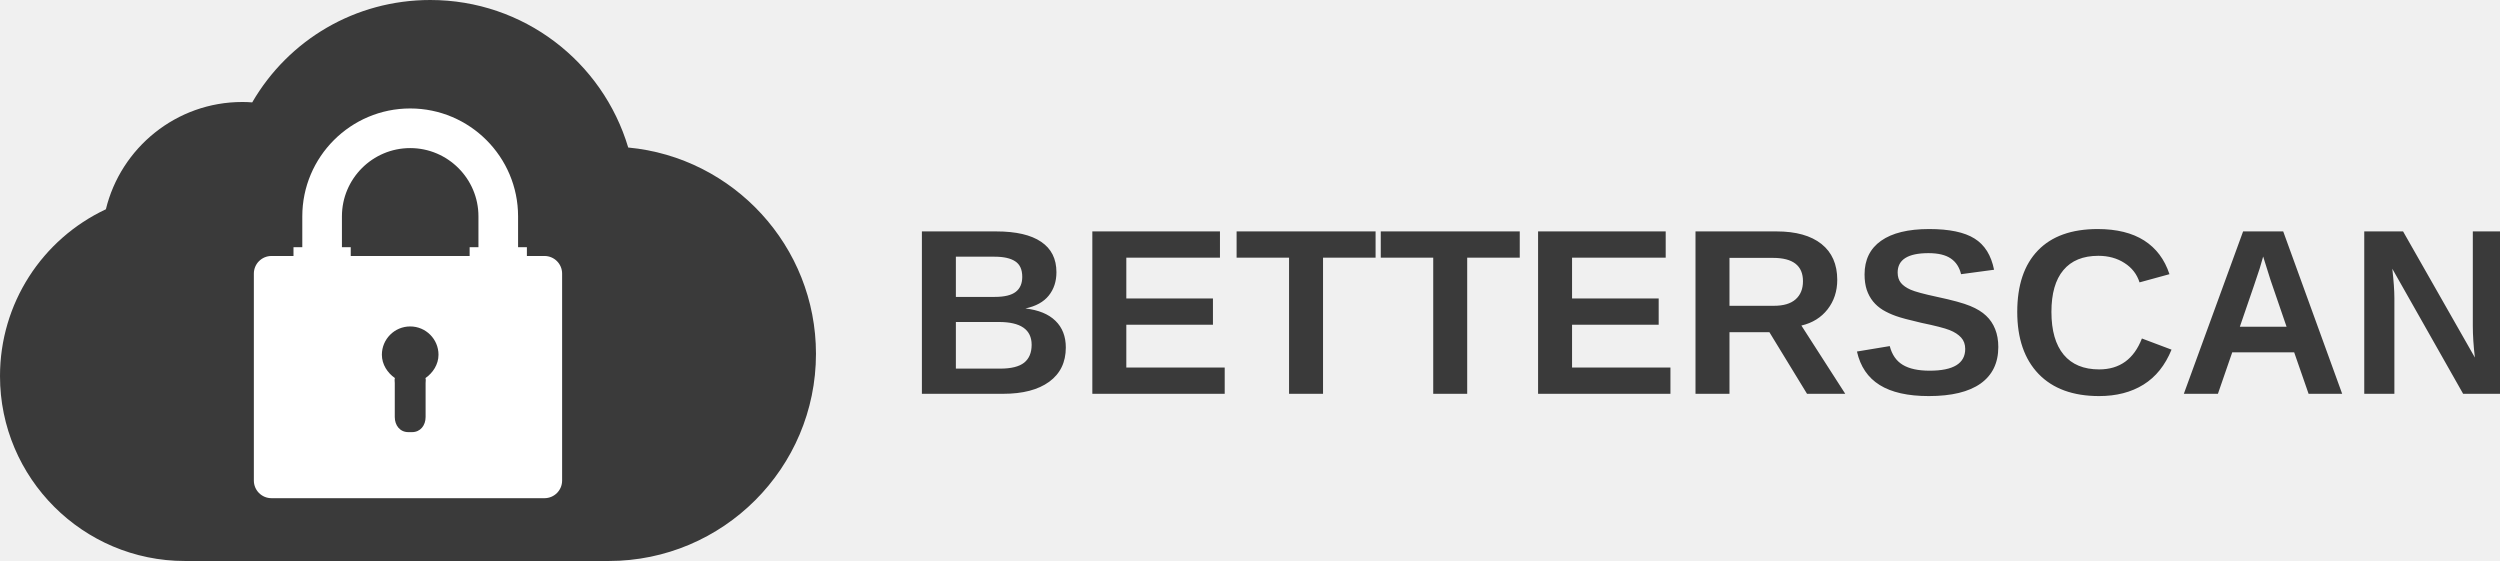
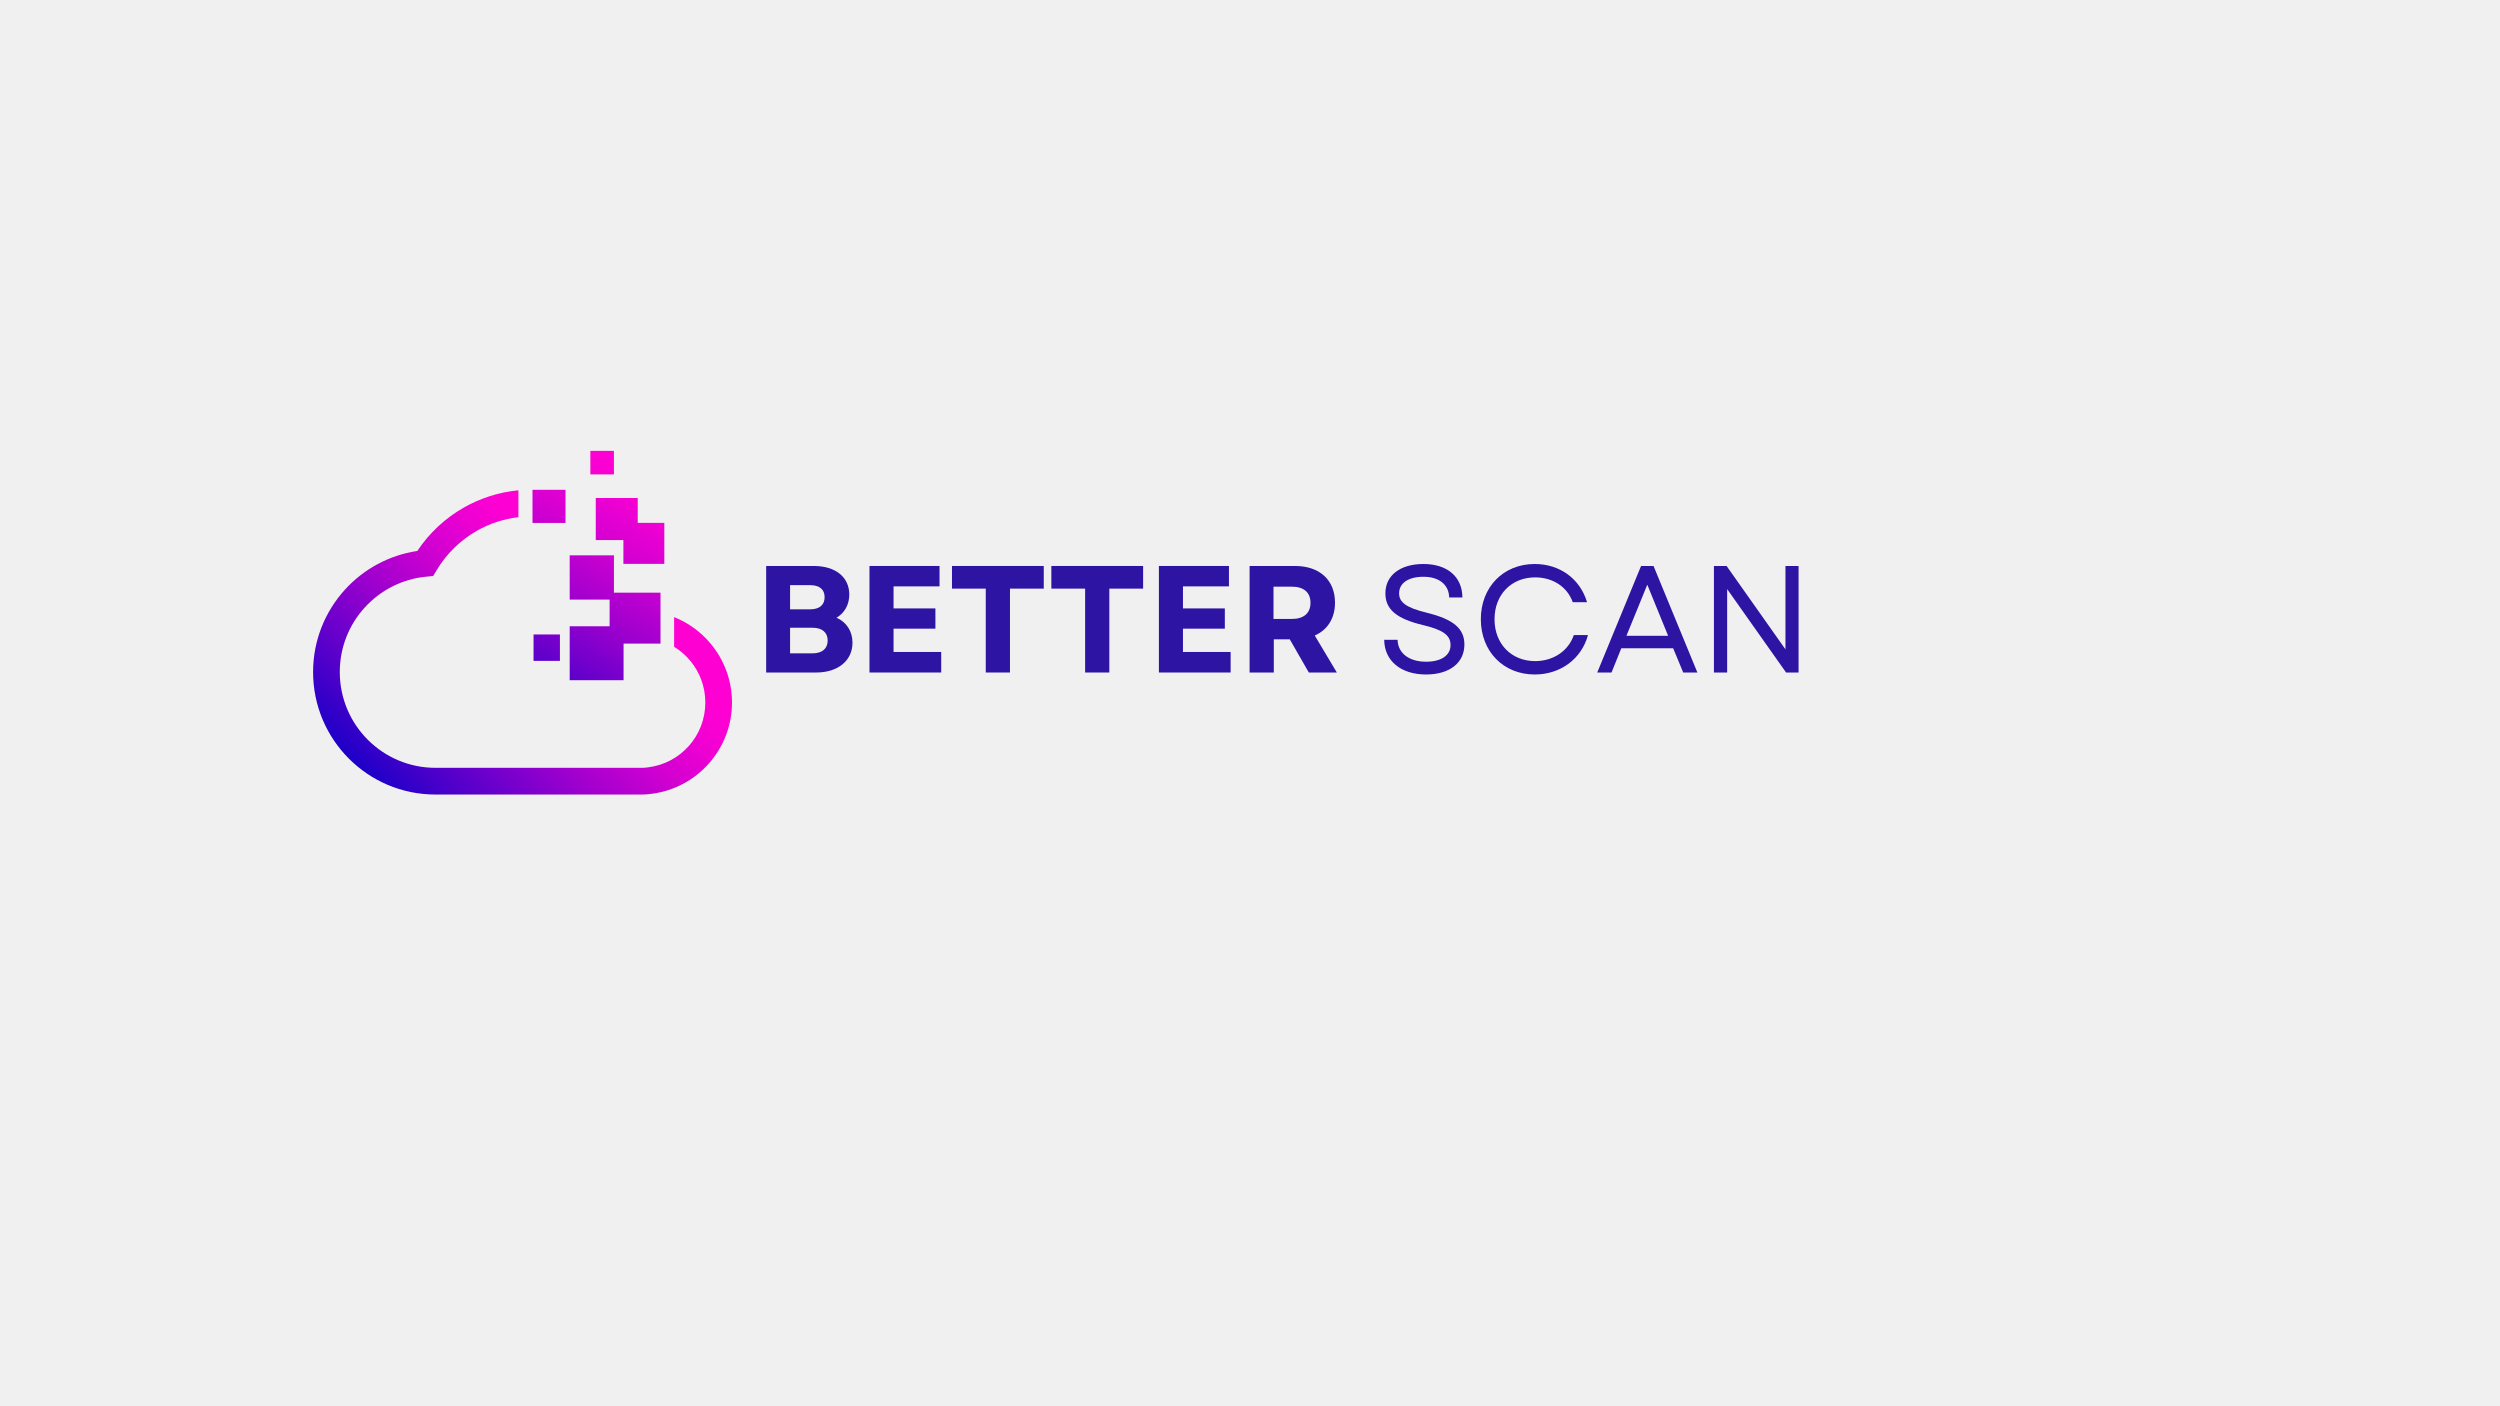
- <svg xmlns="http://www.w3.org/2000/svg" width="395.457" height="88.737" viewBox="0 0 395.457 88.737" version="1.1" id="svg12">
-   <defs id="defs16" />
-   <g transform="matrix(0.9679431,0,0,0.9679431,-43.99465,-180.3053)" fill="rgba(0,0,0,0.56)" id="g4">
-     <path d="M 270,80 C 223,80 181.125,104.875 158.25,144.25 156.187,144.062 154.094,144 152,144 110.625,144 75.812,172.75 66.437,211.313 26.406,230.125 0,270.406 0,316 0,379.969 52.031,432 116,432 H 382 C 453.688,432 512,373.687 512,302 512,234.437 460.187,178.75 394.187,172.562 378.156,118.75 328.531,80 270,80 Z" transform="matrix(0.2604439,0,0,0.2604439,45.45169,165.4412)" fill="rgba(0,0,0,0.56)" id="path2" style="fill:#3a3a3a;fill-opacity:1" />
-   </g>
-   <g transform="matrix(0.6965879,0,0,0.6965879,30.40349,14.02147)" fill="#ffffff" id="g10">
-     <path d="M 80,38 H 76 V 36 H 74 V 29 C 74,15.491 63.01,4.5 49.5,4.5 35.991,4.5 25,15.491 25,29 v 7 h -2 v 2 h -5 c -2.209,0 -4,1.791 -4,4 v 47 c 0,2.209 1.791,4 4,4 h 62 c 2.209,0 4,-1.791 4,-4 V 42 c 0,-2.209 -1.791,-4 -4,-4 z M 52.97,65.719 c 0.127,0.358 0.03,0.737 0.03,1.138 v 7.714 C 53,76.465 51.822,78 49.929,78 H 49.072 C 47.178,78 46,76.465 46,74.571 v -7.714 c 0,-0.401 -0.097,-0.781 0.03,-1.138 -1.678,-1.16 -2.959,-3.095 -2.959,-5.29 0,-3.55 2.878,-6.429 6.429,-6.429 3.551,0 6.429,2.878 6.429,6.429 0,2.194 -1.281,4.13 -2.959,5.29 z M 65,36 h -2 v 2 H 36 V 36 H 34 V 29 C 34,20.453 40.953,13.5 49.5,13.5 58.047,13.5 65,20.453 65,29 Z" fill="#ffffff" id="path8" />
-   </g>
-   <text xml:space="preserve" style="font-style:normal;font-variant:normal;font-weight:bold;font-stretch:normal;font-size:37.333px;font-family:Arial;-inkscape-font-specification:'Arial Bold';fill:#3a3a3a;fill-opacity:1" x="143.329" y="62.293" id="text1109">
-     <tspan id="tspan1107" x="143.329" y="62.293">BETTERSCAN</tspan>
-   </text>
+ <svg xmlns="http://www.w3.org/2000/svg" width="1366" zoomAndPan="magnify" viewBox="0 0 1024.5 576" height="768" preserveAspectRatio="xMidYMid meet" version="1.0">
+   <defs>
+     <g />
+     <clipPath id="926fd861d7">
+       <path d="M 128.305 200 L 299.973 200 L 299.973 325.629 L 128.305 325.629 Z M 128.305 200 " clip-rule="nonzero" />
+     </clipPath>
+     <clipPath id="560338a58e">
+       <path d="M 265.641 314.445 C 272.285 313.629 278.172 310.371 282.371 305.602 C 286.516 300.902 289.035 294.703 289.035 287.902 C 289.035 281.418 286.75 275.492 282.953 270.879 C 281.066 268.59 278.805 266.621 276.258 265.059 L 276.258 252.887 C 282.184 255.258 287.371 259.094 291.371 263.949 C 296.746 270.473 299.973 278.82 299.973 287.902 C 299.973 297.441 296.406 306.172 290.535 312.828 C 284.602 319.559 276.312 324.156 266.969 325.312 L 266.582 325.359 C 265.254 325.523 264.633 325.602 262.922 325.602 L 178.441 325.602 C 164.598 325.602 152.062 319.984 142.988 310.898 C 133.914 301.812 128.305 289.266 128.305 275.406 C 128.305 262.41 133.25 250.555 141.359 241.637 C 148.945 233.289 159.32 227.52 171.023 225.777 C 175.895 218.449 182.438 212.336 190.105 207.98 C 196.824 204.16 204.391 201.688 212.441 200.922 L 212.441 211.934 C 206.324 212.648 200.586 214.578 195.488 217.477 C 188.668 221.352 182.949 226.953 178.93 233.68 L 177.512 236.051 L 174.742 236.312 C 164.75 237.242 155.84 241.949 149.434 248.992 C 143.102 255.957 139.242 265.223 139.242 275.402 C 139.242 286.242 143.629 296.055 150.723 303.156 C 157.816 310.254 167.613 314.652 178.441 314.652 L 262.918 314.652 C 263.992 314.652 264.391 314.602 265.254 314.492 Z M 265.641 314.445 " clip-rule="nonzero" />
+     </clipPath>
+     <linearGradient x1="59.931" gradientTransform="matrix(0.343332, 0, 0, 0.343748, 128.3056, 169.2428)" y1="513.575" x2="486.119" gradientUnits="userSpaceOnUse" y2="78.561" id="605439e8eb">
+       <stop stop-opacity="1" stop-color="rgb(0%, 0%, 77.599%)" offset="0" />
+       <stop stop-opacity="1" stop-color="rgb(0%, 0%, 77.599%)" offset="0.031" />
+       <stop stop-opacity="1" stop-color="rgb(0%, 0%, 77.599%)" offset="0.039" />
+       <stop stop-opacity="1" stop-color="rgb(0.467%, 0%, 77.599%)" offset="0.043" />
+       <stop stop-opacity="1" stop-color="rgb(0.935%, 0%, 77.599%)" offset="0.047" />
+       <stop stop-opacity="1" stop-color="rgb(1.75%, 0%, 77.626%)" offset="0.051" />
+       <stop stop-opacity="1" stop-color="rgb(2.567%, 0%, 77.655%)" offset="0.055" />
+       <stop stop-opacity="1" stop-color="rgb(3.316%, 0%, 77.698%)" offset="0.059" />
+       <stop stop-opacity="1" stop-color="rgb(4.066%, 0%, 77.742%)" offset="0.062" />
+       <stop stop-opacity="1" stop-color="rgb(4.816%, 0%, 77.785%)" offset="0.066" />
+       <stop stop-opacity="1" stop-color="rgb(5.566%, 0%, 77.829%)" offset="0.07" />
+       <stop stop-opacity="1" stop-color="rgb(6.317%, 0%, 77.872%)" offset="0.074" />
+       <stop stop-opacity="1" stop-color="rgb(7.068%, 0%, 77.916%)" offset="0.078" />
+       <stop stop-opacity="1" stop-color="rgb(7.817%, 0%, 77.959%)" offset="0.082" />
+       <stop stop-opacity="1" stop-color="rgb(8.568%, 0%, 78.003%)" offset="0.086" />
+       <stop stop-opacity="1" stop-color="rgb(9.317%, 0%, 78.046%)" offset="0.09" />
+       <stop stop-opacity="1" stop-color="rgb(10.068%, 0%, 78.09%)" offset="0.094" />
+       <stop stop-opacity="1" stop-color="rgb(10.817%, 0%, 78.133%)" offset="0.098" />
+       <stop stop-opacity="1" stop-color="rgb(11.568%, 0%, 78.177%)" offset="0.102" />
+       <stop stop-opacity="1" stop-color="rgb(12.317%, 0%, 78.22%)" offset="0.105" />
+       <stop stop-opacity="1" stop-color="rgb(13.068%, 0%, 78.264%)" offset="0.109" />
+       <stop stop-opacity="1" stop-color="rgb(13.817%, 0%, 78.307%)" offset="0.113" />
+       <stop stop-opacity="1" stop-color="rgb(14.568%, 0%, 78.351%)" offset="0.117" />
+       <stop stop-opacity="1" stop-color="rgb(15.317%, 0%, 78.394%)" offset="0.121" />
+       <stop stop-opacity="1" stop-color="rgb(16.068%, 0%, 78.438%)" offset="0.125" />
+       <stop stop-opacity="1" stop-color="rgb(16.817%, 0%, 78.481%)" offset="0.129" />
+       <stop stop-opacity="1" stop-color="rgb(17.567%, 0%, 78.525%)" offset="0.133" />
+       <stop stop-opacity="1" stop-color="rgb(18.318%, 0%, 78.568%)" offset="0.137" />
+       <stop stop-opacity="1" stop-color="rgb(19.069%, 0%, 78.612%)" offset="0.141" />
+       <stop stop-opacity="1" stop-color="rgb(19.818%, 0%, 78.654%)" offset="0.145" />
+       <stop stop-opacity="1" stop-color="rgb(20.569%, 0%, 78.699%)" offset="0.148" />
+       <stop stop-opacity="1" stop-color="rgb(21.318%, 0%, 78.741%)" offset="0.152" />
+       <stop stop-opacity="1" stop-color="rgb(22.069%, 0%, 78.786%)" offset="0.156" />
+       <stop stop-opacity="1" stop-color="rgb(22.818%, 0%, 78.828%)" offset="0.16" />
+       <stop stop-opacity="1" stop-color="rgb(23.569%, 0%, 78.873%)" offset="0.164" />
+       <stop stop-opacity="1" stop-color="rgb(24.318%, 0%, 78.915%)" offset="0.168" />
+       <stop stop-opacity="1" stop-color="rgb(25.069%, 0%, 78.96%)" offset="0.172" />
+       <stop stop-opacity="1" stop-color="rgb(25.818%, 0%, 79.002%)" offset="0.176" />
+       <stop stop-opacity="1" stop-color="rgb(26.569%, 0%, 79.047%)" offset="0.18" />
+       <stop stop-opacity="1" stop-color="rgb(27.318%, 0%, 79.089%)" offset="0.184" />
+       <stop stop-opacity="1" stop-color="rgb(28.069%, 0%, 79.134%)" offset="0.188" />
+       <stop stop-opacity="1" stop-color="rgb(28.818%, 0%, 79.176%)" offset="0.191" />
+       <stop stop-opacity="1" stop-color="rgb(29.568%, 0%, 79.221%)" offset="0.195" />
+       <stop stop-opacity="1" stop-color="rgb(30.319%, 0%, 79.263%)" offset="0.199" />
+       <stop stop-opacity="1" stop-color="rgb(31.07%, 0%, 79.308%)" offset="0.203" />
+       <stop stop-opacity="1" stop-color="rgb(31.819%, 0%, 79.35%)" offset="0.207" />
+       <stop stop-opacity="1" stop-color="rgb(32.57%, 0%, 79.395%)" offset="0.211" />
+       <stop stop-opacity="1" stop-color="rgb(33.319%, 0%, 79.437%)" offset="0.215" />
+       <stop stop-opacity="1" stop-color="rgb(34.07%, 0%, 79.482%)" offset="0.219" />
+       <stop stop-opacity="1" stop-color="rgb(34.819%, 0%, 79.524%)" offset="0.223" />
+       <stop stop-opacity="1" stop-color="rgb(35.57%, 0%, 79.568%)" offset="0.227" />
+       <stop stop-opacity="1" stop-color="rgb(36.272%, 0%, 79.602%)" offset="0.23" />
+       <stop stop-opacity="1" stop-color="rgb(36.974%, 0%, 79.637%)" offset="0.234" />
+       <stop stop-opacity="1" stop-color="rgb(37.65%, 0%, 79.666%)" offset="0.238" />
+       <stop stop-opacity="1" stop-color="rgb(38.327%, 0%, 79.697%)" offset="0.242" />
+       <stop stop-opacity="1" stop-color="rgb(39.003%, 0%, 79.726%)" offset="0.246" />
+       <stop stop-opacity="1" stop-color="rgb(39.679%, 0%, 79.756%)" offset="0.25" />
+       <stop stop-opacity="1" stop-color="rgb(40.355%, 0%, 79.785%)" offset="0.254" />
+       <stop stop-opacity="1" stop-color="rgb(41.031%, 0%, 79.816%)" offset="0.258" />
+       <stop stop-opacity="1" stop-color="rgb(41.707%, 0%, 79.845%)" offset="0.262" />
+       <stop stop-opacity="1" stop-color="rgb(42.383%, 0%, 79.875%)" offset="0.266" />
+       <stop stop-opacity="1" stop-color="rgb(43.059%, 0%, 79.904%)" offset="0.27" />
+       <stop stop-opacity="1" stop-color="rgb(43.736%, 0%, 79.933%)" offset="0.273" />
+       <stop stop-opacity="1" stop-color="rgb(44.412%, 0%, 79.962%)" offset="0.277" />
+       <stop stop-opacity="1" stop-color="rgb(45.088%, 0%, 79.993%)" offset="0.281" />
+       <stop stop-opacity="1" stop-color="rgb(45.764%, 0%, 80.022%)" offset="0.285" />
+       <stop stop-opacity="1" stop-color="rgb(46.44%, 0%, 80.052%)" offset="0.289" />
+       <stop stop-opacity="1" stop-color="rgb(47.116%, 0%, 80.081%)" offset="0.293" />
+       <stop stop-opacity="1" stop-color="rgb(47.792%, 0%, 80.112%)" offset="0.297" />
+       <stop stop-opacity="1" stop-color="rgb(48.468%, 0%, 80.141%)" offset="0.301" />
+       <stop stop-opacity="1" stop-color="rgb(49.144%, 0%, 80.171%)" offset="0.305" />
+       <stop stop-opacity="1" stop-color="rgb(49.82%, 0%, 80.2%)" offset="0.309" />
+       <stop stop-opacity="1" stop-color="rgb(50.497%, 0%, 80.229%)" offset="0.312" />
+       <stop stop-opacity="1" stop-color="rgb(51.173%, 0%, 80.258%)" offset="0.316" />
+       <stop stop-opacity="1" stop-color="rgb(51.849%, 0%, 80.289%)" offset="0.32" />
+       <stop stop-opacity="1" stop-color="rgb(52.525%, 0%, 80.318%)" offset="0.324" />
+       <stop stop-opacity="1" stop-color="rgb(53.201%, 0%, 80.348%)" offset="0.328" />
+       <stop stop-opacity="1" stop-color="rgb(53.877%, 0%, 80.377%)" offset="0.332" />
+       <stop stop-opacity="1" stop-color="rgb(54.553%, 0%, 80.408%)" offset="0.336" />
+       <stop stop-opacity="1" stop-color="rgb(55.229%, 0%, 80.437%)" offset="0.34" />
+       <stop stop-opacity="1" stop-color="rgb(55.907%, 0%, 80.467%)" offset="0.344" />
+       <stop stop-opacity="1" stop-color="rgb(56.583%, 0%, 80.496%)" offset="0.348" />
+       <stop stop-opacity="1" stop-color="rgb(57.259%, 0%, 80.525%)" offset="0.352" />
+       <stop stop-opacity="1" stop-color="rgb(57.935%, 0%, 80.554%)" offset="0.355" />
+       <stop stop-opacity="1" stop-color="rgb(58.611%, 0%, 80.585%)" offset="0.359" />
+       <stop stop-opacity="1" stop-color="rgb(59.286%, 0%, 80.614%)" offset="0.363" />
+       <stop stop-opacity="1" stop-color="rgb(59.962%, 0%, 80.644%)" offset="0.367" />
+       <stop stop-opacity="1" stop-color="rgb(60.638%, 0%, 80.673%)" offset="0.371" />
+       <stop stop-opacity="1" stop-color="rgb(61.314%, 0%, 80.704%)" offset="0.375" />
+       <stop stop-opacity="1" stop-color="rgb(61.99%, 0%, 80.733%)" offset="0.379" />
+       <stop stop-opacity="1" stop-color="rgb(62.668%, 0%, 80.763%)" offset="0.383" />
+       <stop stop-opacity="1" stop-color="rgb(63.309%, 0%, 80.795%)" offset="0.387" />
+       <stop stop-opacity="1" stop-color="rgb(63.951%, 0%, 80.827%)" offset="0.391" />
+       <stop stop-opacity="1" stop-color="rgb(64.539%, 0%, 80.862%)" offset="0.395" />
+       <stop stop-opacity="1" stop-color="rgb(65.128%, 0%, 80.899%)" offset="0.398" />
+       <stop stop-opacity="1" stop-color="rgb(65.715%, 0%, 80.934%)" offset="0.402" />
+       <stop stop-opacity="1" stop-color="rgb(66.302%, 0%, 80.971%)" offset="0.406" />
+       <stop stop-opacity="1" stop-color="rgb(66.89%, 0%, 81.006%)" offset="0.41" />
+       <stop stop-opacity="1" stop-color="rgb(67.479%, 0%, 81.042%)" offset="0.414" />
+       <stop stop-opacity="1" stop-color="rgb(68.066%, 0%, 81.078%)" offset="0.418" />
+       <stop stop-opacity="1" stop-color="rgb(68.654%, 0%, 81.114%)" offset="0.422" />
+       <stop stop-opacity="1" stop-color="rgb(69.241%, 0%, 81.151%)" offset="0.426" />
+       <stop stop-opacity="1" stop-color="rgb(69.83%, 0%, 81.187%)" offset="0.43" />
+       <stop stop-opacity="1" stop-color="rgb(70.418%, 0%, 81.223%)" offset="0.434" />
+       <stop stop-opacity="1" stop-color="rgb(71.005%, 0%, 81.259%)" offset="0.438" />
+       <stop stop-opacity="1" stop-color="rgb(71.593%, 0%, 81.294%)" offset="0.441" />
+       <stop stop-opacity="1" stop-color="rgb(72.182%, 0%, 81.331%)" offset="0.445" />
+       <stop stop-opacity="1" stop-color="rgb(72.769%, 0%, 81.366%)" offset="0.449" />
+       <stop stop-opacity="1" stop-color="rgb(73.357%, 0%, 81.403%)" offset="0.453" />
+       <stop stop-opacity="1" stop-color="rgb(73.944%, 0%, 81.438%)" offset="0.457" />
+       <stop stop-opacity="1" stop-color="rgb(74.533%, 0%, 81.474%)" offset="0.461" />
+       <stop stop-opacity="1" stop-color="rgb(75.121%, 0%, 81.509%)" offset="0.465" />
+       <stop stop-opacity="1" stop-color="rgb(75.708%, 0%, 81.546%)" offset="0.469" />
+       <stop stop-opacity="1" stop-color="rgb(76.295%, 0%, 81.583%)" offset="0.473" />
+       <stop stop-opacity="1" stop-color="rgb(76.884%, 0%, 81.619%)" offset="0.477" />
+       <stop stop-opacity="1" stop-color="rgb(77.472%, 0%, 81.654%)" offset="0.48" />
+       <stop stop-opacity="1" stop-color="rgb(78.059%, 0%, 81.691%)" offset="0.484" />
+       <stop stop-opacity="1" stop-color="rgb(78.647%, 0%, 81.726%)" offset="0.488" />
+       <stop stop-opacity="1" stop-color="rgb(79.236%, 0%, 81.763%)" offset="0.492" />
+       <stop stop-opacity="1" stop-color="rgb(79.823%, 0%, 81.798%)" offset="0.496" />
+       <stop stop-opacity="1" stop-color="rgb(80.411%, 0%, 81.834%)" offset="0.5" />
+       <stop stop-opacity="1" stop-color="rgb(80.998%, 0%, 81.87%)" offset="0.504" />
+       <stop stop-opacity="1" stop-color="rgb(81.587%, 0%, 81.906%)" offset="0.508" />
+       <stop stop-opacity="1" stop-color="rgb(82.175%, 0%, 81.941%)" offset="0.512" />
+       <stop stop-opacity="1" stop-color="rgb(82.762%, 0%, 81.978%)" offset="0.516" />
+       <stop stop-opacity="1" stop-color="rgb(83.275%, 0%, 81.999%)" offset="0.52" />
+       <stop stop-opacity="1" stop-color="rgb(83.788%, 0%, 82.022%)" offset="0.523" />
+       <stop stop-opacity="1" stop-color="rgb(84.27%, 0%, 82.037%)" offset="0.527" />
+       <stop stop-opacity="1" stop-color="rgb(84.752%, 0%, 82.054%)" offset="0.531" />
+       <stop stop-opacity="1" stop-color="rgb(85.233%, 0%, 82.069%)" offset="0.535" />
+       <stop stop-opacity="1" stop-color="rgb(85.715%, 0%, 82.085%)" offset="0.539" />
+       <stop stop-opacity="1" stop-color="rgb(86.197%, 0%, 82.1%)" offset="0.543" />
+       <stop stop-opacity="1" stop-color="rgb(86.679%, 0%, 82.117%)" offset="0.547" />
+       <stop stop-opacity="1" stop-color="rgb(87.161%, 0%, 82.132%)" offset="0.551" />
+       <stop stop-opacity="1" stop-color="rgb(87.643%, 0%, 82.149%)" offset="0.555" />
+       <stop stop-opacity="1" stop-color="rgb(88.126%, 0%, 82.164%)" offset="0.559" />
+       <stop stop-opacity="1" stop-color="rgb(88.608%, 0%, 82.179%)" offset="0.562" />
+       <stop stop-opacity="1" stop-color="rgb(89.09%, 0%, 82.195%)" offset="0.566" />
+       <stop stop-opacity="1" stop-color="rgb(89.572%, 0%, 82.211%)" offset="0.57" />
+       <stop stop-opacity="1" stop-color="rgb(90.054%, 0%, 82.227%)" offset="0.574" />
+       <stop stop-opacity="1" stop-color="rgb(90.536%, 0%, 82.243%)" offset="0.578" />
+       <stop stop-opacity="1" stop-color="rgb(91.019%, 0%, 82.259%)" offset="0.582" />
+       <stop stop-opacity="1" stop-color="rgb(91.501%, 0%, 82.275%)" offset="0.586" />
+       <stop stop-opacity="1" stop-color="rgb(91.983%, 0%, 82.291%)" offset="0.59" />
+       <stop stop-opacity="1" stop-color="rgb(92.465%, 0%, 82.306%)" offset="0.594" />
+       <stop stop-opacity="1" stop-color="rgb(92.947%, 0%, 82.321%)" offset="0.598" />
+       <stop stop-opacity="1" stop-color="rgb(93.43%, 0%, 82.338%)" offset="0.602" />
+       <stop stop-opacity="1" stop-color="rgb(93.91%, 0%, 82.353%)" offset="0.605" />
+       <stop stop-opacity="1" stop-color="rgb(94.392%, 0%, 82.37%)" offset="0.609" />
+       <stop stop-opacity="1" stop-color="rgb(94.865%, 0%, 82.385%)" offset="0.613" />
+       <stop stop-opacity="1" stop-color="rgb(95.34%, 0%, 82.402%)" offset="0.617" />
+       <stop stop-opacity="1" stop-color="rgb(95.674%, 0%, 82.423%)" offset="0.621" />
+       <stop stop-opacity="1" stop-color="rgb(96.01%, 0%, 82.445%)" offset="0.625" />
+       <stop stop-opacity="1" stop-color="rgb(96.344%, 0%, 82.466%)" offset="0.629" />
+       <stop stop-opacity="1" stop-color="rgb(96.68%, 0%, 82.487%)" offset="0.633" />
+       <stop stop-opacity="1" stop-color="rgb(97.015%, 0%, 82.509%)" offset="0.637" />
+       <stop stop-opacity="1" stop-color="rgb(97.351%, 0%, 82.53%)" offset="0.641" />
+       <stop stop-opacity="1" stop-color="rgb(97.685%, 0%, 82.552%)" offset="0.645" />
+       <stop stop-opacity="1" stop-color="rgb(98.021%, 0%, 82.573%)" offset="0.648" />
+       <stop stop-opacity="1" stop-color="rgb(98.357%, 0%, 82.594%)" offset="0.652" />
+       <stop stop-opacity="1" stop-color="rgb(98.692%, 0%, 82.616%)" offset="0.656" />
+       <stop stop-opacity="1" stop-color="rgb(99.026%, 0%, 82.637%)" offset="0.66" />
+       <stop stop-opacity="1" stop-color="rgb(99.362%, 0%, 82.658%)" offset="0.664" />
+       <stop stop-opacity="1" stop-color="rgb(99.681%, 0%, 82.678%)" offset="0.668" />
+       <stop stop-opacity="1" stop-color="rgb(100%, 0%, 82.7%)" offset="0.672" />
+       <stop stop-opacity="1" stop-color="rgb(100%, 0%, 82.7%)" offset="0.688" />
+       <stop stop-opacity="1" stop-color="rgb(100%, 0%, 82.7%)" offset="0.75" />
+       <stop stop-opacity="1" stop-color="rgb(100%, 0%, 82.7%)" offset="1" />
+     </linearGradient>
+     <clipPath id="3262fa037b">
+       <path d="M 241.93 184.758 L 251.586 184.758 L 251.586 194.418 L 241.93 194.418 Z M 244.141 204.094 L 261.344 204.094 L 261.344 214.281 L 244.141 214.281 Z M 218.219 200.73 L 231.75 200.73 L 231.75 214.285 L 218.219 214.285 Z M 244.141 214.281 L 272.238 214.281 L 272.238 221.316 L 244.141 221.316 Z M 255.469 221.316 L 272.238 221.316 L 272.238 231.066 L 255.469 231.066 Z M 233.461 227.562 L 251.59 227.562 L 251.59 242.883 L 233.461 242.883 Z M 233.461 242.883 L 270.672 242.883 L 270.672 245.711 L 233.461 245.711 Z M 249.82 245.711 L 270.672 245.711 L 270.672 256.648 L 249.82 256.648 Z M 233.461 256.648 L 270.672 256.648 L 270.672 263.758 L 233.461 263.758 Z M 218.645 259.996 L 229.457 259.996 L 229.457 270.82 L 218.645 270.82 Z M 233.461 263.758 L 255.539 263.758 L 255.539 278.75 L 233.461 278.75 Z M 233.461 263.758 " clip-rule="nonzero" />
+     </clipPath>
+     <linearGradient x1="257.228" gradientTransform="matrix(0.343332, 0, 0, 0.343748, 128.3056, 169.2428)" y1="315.724" x2="421.822" gradientUnits="userSpaceOnUse" y2="46.722" id="86bb5553cb">
+       <stop stop-opacity="1" stop-color="rgb(28.453%, 0%, 79.156%)" offset="0" />
+       <stop stop-opacity="1" stop-color="rgb(28.87%, 0%, 79.179%)" offset="0.004" />
+       <stop stop-opacity="1" stop-color="rgb(29.288%, 0%, 79.204%)" offset="0.008" />
+       <stop stop-opacity="1" stop-color="rgb(29.704%, 0%, 79.228%)" offset="0.012" />
+       <stop stop-opacity="1" stop-color="rgb(30.122%, 0%, 79.253%)" offset="0.016" />
+       <stop stop-opacity="1" stop-color="rgb(30.539%, 0%, 79.277%)" offset="0.02" />
+       <stop stop-opacity="1" stop-color="rgb(30.956%, 0%, 79.301%)" offset="0.023" />
+       <stop stop-opacity="1" stop-color="rgb(31.372%, 0%, 79.324%)" offset="0.027" />
+       <stop stop-opacity="1" stop-color="rgb(31.79%, 0%, 79.349%)" offset="0.031" />
+       <stop stop-opacity="1" stop-color="rgb(32.207%, 0%, 79.373%)" offset="0.035" />
+       <stop stop-opacity="1" stop-color="rgb(32.625%, 0%, 79.398%)" offset="0.039" />
+       <stop stop-opacity="1" stop-color="rgb(33.041%, 0%, 79.422%)" offset="0.043" />
+       <stop stop-opacity="1" stop-color="rgb(33.459%, 0%, 79.446%)" offset="0.047" />
+       <stop stop-opacity="1" stop-color="rgb(33.876%, 0%, 79.471%)" offset="0.051" />
+       <stop stop-opacity="1" stop-color="rgb(34.294%, 0%, 79.495%)" offset="0.055" />
+       <stop stop-opacity="1" stop-color="rgb(34.711%, 0%, 79.518%)" offset="0.059" />
+       <stop stop-opacity="1" stop-color="rgb(35.129%, 0%, 79.543%)" offset="0.062" />
+       <stop stop-opacity="1" stop-color="rgb(35.545%, 0%, 79.567%)" offset="0.066" />
+       <stop stop-opacity="1" stop-color="rgb(35.963%, 0%, 79.591%)" offset="0.07" />
+       <stop stop-opacity="1" stop-color="rgb(36.345%, 0%, 79.608%)" offset="0.074" />
+       <stop stop-opacity="1" stop-color="rgb(36.728%, 0%, 79.626%)" offset="0.078" />
+       <stop stop-opacity="1" stop-color="rgb(37.103%, 0%, 79.643%)" offset="0.082" />
+       <stop stop-opacity="1" stop-color="rgb(37.48%, 0%, 79.66%)" offset="0.086" />
+       <stop stop-opacity="1" stop-color="rgb(37.856%, 0%, 79.675%)" offset="0.09" />
+       <stop stop-opacity="1" stop-color="rgb(38.232%, 0%, 79.692%)" offset="0.094" />
+       <stop stop-opacity="1" stop-color="rgb(38.608%, 0%, 79.709%)" offset="0.098" />
+       <stop stop-opacity="1" stop-color="rgb(38.985%, 0%, 79.726%)" offset="0.102" />
+       <stop stop-opacity="1" stop-color="rgb(39.36%, 0%, 79.742%)" offset="0.105" />
+       <stop stop-opacity="1" stop-color="rgb(39.737%, 0%, 79.759%)" offset="0.109" />
+       <stop stop-opacity="1" stop-color="rgb(40.112%, 0%, 79.774%)" offset="0.113" />
+       <stop stop-opacity="1" stop-color="rgb(40.489%, 0%, 79.791%)" offset="0.117" />
+       <stop stop-opacity="1" stop-color="rgb(40.865%, 0%, 79.808%)" offset="0.121" />
+       <stop stop-opacity="1" stop-color="rgb(41.241%, 0%, 79.825%)" offset="0.125" />
+       <stop stop-opacity="1" stop-color="rgb(41.617%, 0%, 79.84%)" offset="0.129" />
+       <stop stop-opacity="1" stop-color="rgb(41.994%, 0%, 79.857%)" offset="0.133" />
+       <stop stop-opacity="1" stop-color="rgb(42.369%, 0%, 79.874%)" offset="0.137" />
+       <stop stop-opacity="1" stop-color="rgb(42.746%, 0%, 79.89%)" offset="0.141" />
+       <stop stop-opacity="1" stop-color="rgb(43.121%, 0%, 79.907%)" offset="0.145" />
+       <stop stop-opacity="1" stop-color="rgb(43.498%, 0%, 79.924%)" offset="0.148" />
+       <stop stop-opacity="1" stop-color="rgb(43.874%, 0%, 79.939%)" offset="0.152" />
+       <stop stop-opacity="1" stop-color="rgb(44.25%, 0%, 79.956%)" offset="0.156" />
+       <stop stop-opacity="1" stop-color="rgb(44.626%, 0%, 79.973%)" offset="0.16" />
+       <stop stop-opacity="1" stop-color="rgb(45.003%, 0%, 79.99%)" offset="0.164" />
+       <stop stop-opacity="1" stop-color="rgb(45.378%, 0%, 80.005%)" offset="0.168" />
+       <stop stop-opacity="1" stop-color="rgb(45.755%, 0%, 80.022%)" offset="0.172" />
+       <stop stop-opacity="1" stop-color="rgb(46.13%, 0%, 80.038%)" offset="0.176" />
+       <stop stop-opacity="1" stop-color="rgb(46.507%, 0%, 80.055%)" offset="0.18" />
+       <stop stop-opacity="1" stop-color="rgb(46.883%, 0%, 80.07%)" offset="0.184" />
+       <stop stop-opacity="1" stop-color="rgb(47.26%, 0%, 80.087%)" offset="0.188" />
+       <stop stop-opacity="1" stop-color="rgb(47.635%, 0%, 80.104%)" offset="0.191" />
+       <stop stop-opacity="1" stop-color="rgb(48.012%, 0%, 80.121%)" offset="0.195" />
+       <stop stop-opacity="1" stop-color="rgb(48.387%, 0%, 80.138%)" offset="0.199" />
+       <stop stop-opacity="1" stop-color="rgb(48.764%, 0%, 80.154%)" offset="0.203" />
+       <stop stop-opacity="1" stop-color="rgb(49.139%, 0%, 80.17%)" offset="0.207" />
+       <stop stop-opacity="1" stop-color="rgb(49.516%, 0%, 80.186%)" offset="0.211" />
+       <stop stop-opacity="1" stop-color="rgb(49.892%, 0%, 80.203%)" offset="0.215" />
+       <stop stop-opacity="1" stop-color="rgb(50.269%, 0%, 80.22%)" offset="0.219" />
+       <stop stop-opacity="1" stop-color="rgb(50.644%, 0%, 80.235%)" offset="0.223" />
+       <stop stop-opacity="1" stop-color="rgb(51.021%, 0%, 80.252%)" offset="0.227" />
+       <stop stop-opacity="1" stop-color="rgb(51.396%, 0%, 80.269%)" offset="0.23" />
+       <stop stop-opacity="1" stop-color="rgb(51.773%, 0%, 80.286%)" offset="0.234" />
+       <stop stop-opacity="1" stop-color="rgb(52.148%, 0%, 80.302%)" offset="0.238" />
+       <stop stop-opacity="1" stop-color="rgb(52.525%, 0%, 80.319%)" offset="0.242" />
+       <stop stop-opacity="1" stop-color="rgb(52.901%, 0%, 80.334%)" offset="0.246" />
+       <stop stop-opacity="1" stop-color="rgb(53.278%, 0%, 80.351%)" offset="0.25" />
+       <stop stop-opacity="1" stop-color="rgb(53.653%, 0%, 80.368%)" offset="0.254" />
+       <stop stop-opacity="1" stop-color="rgb(54.03%, 0%, 80.385%)" offset="0.258" />
+       <stop stop-opacity="1" stop-color="rgb(54.405%, 0%, 80.4%)" offset="0.262" />
+       <stop stop-opacity="1" stop-color="rgb(54.782%, 0%, 80.417%)" offset="0.266" />
+       <stop stop-opacity="1" stop-color="rgb(55.157%, 0%, 80.434%)" offset="0.27" />
+       <stop stop-opacity="1" stop-color="rgb(55.534%, 0%, 80.45%)" offset="0.273" />
+       <stop stop-opacity="1" stop-color="rgb(55.91%, 0%, 80.467%)" offset="0.277" />
+       <stop stop-opacity="1" stop-color="rgb(56.285%, 0%, 80.484%)" offset="0.281" />
+       <stop stop-opacity="1" stop-color="rgb(56.66%, 0%, 80.499%)" offset="0.285" />
+       <stop stop-opacity="1" stop-color="rgb(57.037%, 0%, 80.516%)" offset="0.289" />
+       <stop stop-opacity="1" stop-color="rgb(57.413%, 0%, 80.533%)" offset="0.293" />
+       <stop stop-opacity="1" stop-color="rgb(57.79%, 0%, 80.55%)" offset="0.297" />
+       <stop stop-opacity="1" stop-color="rgb(58.165%, 0%, 80.565%)" offset="0.301" />
+       <stop stop-opacity="1" stop-color="rgb(58.542%, 0%, 80.582%)" offset="0.305" />
+       <stop stop-opacity="1" stop-color="rgb(58.917%, 0%, 80.598%)" offset="0.309" />
+       <stop stop-opacity="1" stop-color="rgb(59.294%, 0%, 80.615%)" offset="0.312" />
+       <stop stop-opacity="1" stop-color="rgb(59.669%, 0%, 80.63%)" offset="0.316" />
+       <stop stop-opacity="1" stop-color="rgb(60.046%, 0%, 80.647%)" offset="0.32" />
+       <stop stop-opacity="1" stop-color="rgb(60.422%, 0%, 80.664%)" offset="0.324" />
+       <stop stop-opacity="1" stop-color="rgb(60.799%, 0%, 80.681%)" offset="0.328" />
+       <stop stop-opacity="1" stop-color="rgb(61.174%, 0%, 80.698%)" offset="0.332" />
+       <stop stop-opacity="1" stop-color="rgb(61.551%, 0%, 80.714%)" offset="0.336" />
+       <stop stop-opacity="1" stop-color="rgb(61.926%, 0%, 80.73%)" offset="0.34" />
+       <stop stop-opacity="1" stop-color="rgb(62.303%, 0%, 80.746%)" offset="0.344" />
+       <stop stop-opacity="1" stop-color="rgb(62.679%, 0%, 80.763%)" offset="0.348" />
+       <stop stop-opacity="1" stop-color="rgb(63.055%, 0%, 80.78%)" offset="0.352" />
+       <stop stop-opacity="1" stop-color="rgb(63.411%, 0%, 80.797%)" offset="0.355" />
+       <stop stop-opacity="1" stop-color="rgb(63.768%, 0%, 80.815%)" offset="0.359" />
+       <stop stop-opacity="1" stop-color="rgb(64.095%, 0%, 80.835%)" offset="0.363" />
+       <stop stop-opacity="1" stop-color="rgb(64.421%, 0%, 80.856%)" offset="0.367" />
+       <stop stop-opacity="1" stop-color="rgb(64.748%, 0%, 80.876%)" offset="0.371" />
+       <stop stop-opacity="1" stop-color="rgb(65.076%, 0%, 80.896%)" offset="0.375" />
+       <stop stop-opacity="1" stop-color="rgb(65.402%, 0%, 80.916%)" offset="0.379" />
+       <stop stop-opacity="1" stop-color="rgb(65.729%, 0%, 80.936%)" offset="0.383" />
+       <stop stop-opacity="1" stop-color="rgb(66.055%, 0%, 80.956%)" offset="0.387" />
+       <stop stop-opacity="1" stop-color="rgb(66.383%, 0%, 80.975%)" offset="0.391" />
+       <stop stop-opacity="1" stop-color="rgb(66.71%, 0%, 80.995%)" offset="0.395" />
+       <stop stop-opacity="1" stop-color="rgb(67.038%, 0%, 81.017%)" offset="0.398" />
+       <stop stop-opacity="1" stop-color="rgb(67.365%, 0%, 81.036%)" offset="0.402" />
+       <stop stop-opacity="1" stop-color="rgb(67.691%, 0%, 81.056%)" offset="0.406" />
+       <stop stop-opacity="1" stop-color="rgb(68.018%, 0%, 81.076%)" offset="0.41" />
+       <stop stop-opacity="1" stop-color="rgb(68.346%, 0%, 81.096%)" offset="0.414" />
+       <stop stop-opacity="1" stop-color="rgb(68.672%, 0%, 81.116%)" offset="0.418" />
+       <stop stop-opacity="1" stop-color="rgb(68.999%, 0%, 81.136%)" offset="0.422" />
+       <stop stop-opacity="1" stop-color="rgb(69.325%, 0%, 81.155%)" offset="0.426" />
+       <stop stop-opacity="1" stop-color="rgb(69.653%, 0%, 81.177%)" offset="0.43" />
+       <stop stop-opacity="1" stop-color="rgb(69.98%, 0%, 81.197%)" offset="0.434" />
+       <stop stop-opacity="1" stop-color="rgb(70.308%, 0%, 81.216%)" offset="0.438" />
+       <stop stop-opacity="1" stop-color="rgb(70.634%, 0%, 81.236%)" offset="0.441" />
+       <stop stop-opacity="1" stop-color="rgb(70.961%, 0%, 81.256%)" offset="0.445" />
+       <stop stop-opacity="1" stop-color="rgb(71.288%, 0%, 81.276%)" offset="0.449" />
+       <stop stop-opacity="1" stop-color="rgb(71.616%, 0%, 81.296%)" offset="0.453" />
+       <stop stop-opacity="1" stop-color="rgb(71.942%, 0%, 81.316%)" offset="0.457" />
+       <stop stop-opacity="1" stop-color="rgb(72.269%, 0%, 81.335%)" offset="0.461" />
+       <stop stop-opacity="1" stop-color="rgb(72.595%, 0%, 81.355%)" offset="0.465" />
+       <stop stop-opacity="1" stop-color="rgb(72.923%, 0%, 81.377%)" offset="0.469" />
+       <stop stop-opacity="1" stop-color="rgb(73.25%, 0%, 81.396%)" offset="0.473" />
+       <stop stop-opacity="1" stop-color="rgb(73.576%, 0%, 81.416%)" offset="0.477" />
+       <stop stop-opacity="1" stop-color="rgb(73.903%, 0%, 81.436%)" offset="0.48" />
+       <stop stop-opacity="1" stop-color="rgb(74.231%, 0%, 81.456%)" offset="0.484" />
+       <stop stop-opacity="1" stop-color="rgb(74.557%, 0%, 81.476%)" offset="0.488" />
+       <stop stop-opacity="1" stop-color="rgb(74.886%, 0%, 81.496%)" offset="0.492" />
+       <stop stop-opacity="1" stop-color="rgb(75.212%, 0%, 81.516%)" offset="0.496" />
+       <stop stop-opacity="1" stop-color="rgb(75.539%, 0%, 81.537%)" offset="0.5" />
+       <stop stop-opacity="1" stop-color="rgb(75.865%, 0%, 81.557%)" offset="0.504" />
+       <stop stop-opacity="1" stop-color="rgb(76.193%, 0%, 81.577%)" offset="0.508" />
+       <stop stop-opacity="1" stop-color="rgb(76.52%, 0%, 81.596%)" offset="0.512" />
+       <stop stop-opacity="1" stop-color="rgb(76.846%, 0%, 81.616%)" offset="0.516" />
+       <stop stop-opacity="1" stop-color="rgb(77.173%, 0%, 81.636%)" offset="0.52" />
+       <stop stop-opacity="1" stop-color="rgb(77.501%, 0%, 81.656%)" offset="0.523" />
+       <stop stop-opacity="1" stop-color="rgb(77.827%, 0%, 81.676%)" offset="0.527" />
+       <stop stop-opacity="1" stop-color="rgb(78.156%, 0%, 81.697%)" offset="0.531" />
+       <stop stop-opacity="1" stop-color="rgb(78.482%, 0%, 81.717%)" offset="0.535" />
+       <stop stop-opacity="1" stop-color="rgb(78.809%, 0%, 81.737%)" offset="0.539" />
+       <stop stop-opacity="1" stop-color="rgb(79.135%, 0%, 81.757%)" offset="0.543" />
+       <stop stop-opacity="1" stop-color="rgb(79.463%, 0%, 81.776%)" offset="0.547" />
+       <stop stop-opacity="1" stop-color="rgb(79.79%, 0%, 81.796%)" offset="0.551" />
+       <stop stop-opacity="1" stop-color="rgb(80.116%, 0%, 81.816%)" offset="0.555" />
+       <stop stop-opacity="1" stop-color="rgb(80.443%, 0%, 81.836%)" offset="0.559" />
+       <stop stop-opacity="1" stop-color="rgb(80.771%, 0%, 81.857%)" offset="0.562" />
+       <stop stop-opacity="1" stop-color="rgb(81.097%, 0%, 81.877%)" offset="0.566" />
+       <stop stop-opacity="1" stop-color="rgb(81.424%, 0%, 81.897%)" offset="0.57" />
+       <stop stop-opacity="1" stop-color="rgb(81.75%, 0%, 81.917%)" offset="0.574" />
+       <stop stop-opacity="1" stop-color="rgb(82.079%, 0%, 81.937%)" offset="0.578" />
+       <stop stop-opacity="1" stop-color="rgb(82.405%, 0%, 81.956%)" offset="0.582" />
+       <stop stop-opacity="1" stop-color="rgb(82.733%, 0%, 81.976%)" offset="0.586" />
+       <stop stop-opacity="1" stop-color="rgb(83.034%, 0%, 81.992%)" offset="0.59" />
+       <stop stop-opacity="1" stop-color="rgb(83.334%, 0%, 82.007%)" offset="0.594" />
+       <stop stop-opacity="1" stop-color="rgb(83.603%, 0%, 82.016%)" offset="0.598" />
+       <stop stop-opacity="1" stop-color="rgb(83.871%, 0%, 82.025%)" offset="0.602" />
+       <stop stop-opacity="1" stop-color="rgb(84.138%, 0%, 82.033%)" offset="0.605" />
+       <stop stop-opacity="1" stop-color="rgb(84.407%, 0%, 82.042%)" offset="0.609" />
+       <stop stop-opacity="1" stop-color="rgb(84.676%, 0%, 82.051%)" offset="0.613" />
+       <stop stop-opacity="1" stop-color="rgb(84.944%, 0%, 82.06%)" offset="0.617" />
+       <stop stop-opacity="1" stop-color="rgb(85.211%, 0%, 82.068%)" offset="0.621" />
+       <stop stop-opacity="1" stop-color="rgb(85.48%, 0%, 82.077%)" offset="0.625" />
+       <stop stop-opacity="1" stop-color="rgb(85.748%, 0%, 82.086%)" offset="0.629" />
+       <stop stop-opacity="1" stop-color="rgb(86.017%, 0%, 82.095%)" offset="0.633" />
+       <stop stop-opacity="1" stop-color="rgb(86.284%, 0%, 82.103%)" offset="0.637" />
+       <stop stop-opacity="1" stop-color="rgb(86.552%, 0%, 82.112%)" offset="0.641" />
+       <stop stop-opacity="1" stop-color="rgb(86.821%, 0%, 82.121%)" offset="0.645" />
+       <stop stop-opacity="1" stop-color="rgb(87.09%, 0%, 82.13%)" offset="0.648" />
+       <stop stop-opacity="1" stop-color="rgb(87.357%, 0%, 82.138%)" offset="0.652" />
+       <stop stop-opacity="1" stop-color="rgb(87.625%, 0%, 82.147%)" offset="0.656" />
+       <stop stop-opacity="1" stop-color="rgb(87.894%, 0%, 82.156%)" offset="0.66" />
+       <stop stop-opacity="1" stop-color="rgb(88.162%, 0%, 82.166%)" offset="0.664" />
+       <stop stop-opacity="1" stop-color="rgb(88.429%, 0%, 82.173%)" offset="0.668" />
+       <stop stop-opacity="1" stop-color="rgb(88.698%, 0%, 82.182%)" offset="0.672" />
+       <stop stop-opacity="1" stop-color="rgb(88.966%, 0%, 82.191%)" offset="0.676" />
+       <stop stop-opacity="1" stop-color="rgb(89.235%, 0%, 82.201%)" offset="0.68" />
+       <stop stop-opacity="1" stop-color="rgb(89.502%, 0%, 82.208%)" offset="0.684" />
+       <stop stop-opacity="1" stop-color="rgb(89.771%, 0%, 82.217%)" offset="0.688" />
+       <stop stop-opacity="1" stop-color="rgb(90.039%, 0%, 82.227%)" offset="0.691" />
+       <stop stop-opacity="1" stop-color="rgb(90.308%, 0%, 82.236%)" offset="0.695" />
+       <stop stop-opacity="1" stop-color="rgb(90.575%, 0%, 82.243%)" offset="0.699" />
+       <stop stop-opacity="1" stop-color="rgb(90.843%, 0%, 82.253%)" offset="0.703" />
+       <stop stop-opacity="1" stop-color="rgb(91.112%, 0%, 82.262%)" offset="0.707" />
+       <stop stop-opacity="1" stop-color="rgb(91.38%, 0%, 82.271%)" offset="0.711" />
+       <stop stop-opacity="1" stop-color="rgb(91.647%, 0%, 82.278%)" offset="0.715" />
+       <stop stop-opacity="1" stop-color="rgb(91.916%, 0%, 82.288%)" offset="0.719" />
+       <stop stop-opacity="1" stop-color="rgb(92.184%, 0%, 82.297%)" offset="0.723" />
+       <stop stop-opacity="1" stop-color="rgb(92.453%, 0%, 82.306%)" offset="0.727" />
+       <stop stop-opacity="1" stop-color="rgb(92.72%, 0%, 82.315%)" offset="0.73" />
+       <stop stop-opacity="1" stop-color="rgb(92.989%, 0%, 82.324%)" offset="0.734" />
+       <stop stop-opacity="1" stop-color="rgb(93.257%, 0%, 82.332%)" offset="0.738" />
+       <stop stop-opacity="1" stop-color="rgb(93.526%, 0%, 82.341%)" offset="0.742" />
+       <stop stop-opacity="1" stop-color="rgb(93.793%, 0%, 82.35%)" offset="0.746" />
+       <stop stop-opacity="1" stop-color="rgb(94.061%, 0%, 82.359%)" offset="0.75" />
+       <stop stop-opacity="1" stop-color="rgb(94.33%, 0%, 82.367%)" offset="0.754" />
+       <stop stop-opacity="1" stop-color="rgb(94.598%, 0%, 82.376%)" offset="0.758" />
+       <stop stop-opacity="1" stop-color="rgb(94.865%, 0%, 82.385%)" offset="0.762" />
+       <stop stop-opacity="1" stop-color="rgb(95.134%, 0%, 82.394%)" offset="0.766" />
+       <stop stop-opacity="1" stop-color="rgb(95.345%, 0%, 82.405%)" offset="0.77" />
+       <stop stop-opacity="1" stop-color="rgb(95.557%, 0%, 82.416%)" offset="0.773" />
+       <stop stop-opacity="1" stop-color="rgb(95.743%, 0%, 82.428%)" offset="0.781" />
+       <stop stop-opacity="1" stop-color="rgb(96.117%, 0%, 82.451%)" offset="0.789" />
+       <stop stop-opacity="1" stop-color="rgb(96.489%, 0%, 82.475%)" offset="0.797" />
+       <stop stop-opacity="1" stop-color="rgb(96.863%, 0%, 82.498%)" offset="0.805" />
+       <stop stop-opacity="1" stop-color="rgb(97.235%, 0%, 82.523%)" offset="0.812" />
+       <stop stop-opacity="1" stop-color="rgb(97.607%, 0%, 82.547%)" offset="0.82" />
+       <stop stop-opacity="1" stop-color="rgb(97.981%, 0%, 82.57%)" offset="0.828" />
+       <stop stop-opacity="1" stop-color="rgb(98.354%, 0%, 82.594%)" offset="0.836" />
+       <stop stop-opacity="1" stop-color="rgb(98.727%, 0%, 82.617%)" offset="0.844" />
+       <stop stop-opacity="1" stop-color="rgb(99.1%, 0%, 82.642%)" offset="0.852" />
+       <stop stop-opacity="1" stop-color="rgb(99.472%, 0%, 82.666%)" offset="0.859" />
+       <stop stop-opacity="1" stop-color="rgb(99.829%, 0%, 82.689%)" offset="0.875" />
+       <stop stop-opacity="1" stop-color="rgb(100%, 0%, 82.7%)" offset="1" />
+     </linearGradient>
+   </defs>
+   <g clip-path="url(#926fd861d7)">
+     <g clip-path="url(#560338a58e)">
+       <path fill="url(#605439e8eb)" d="M 128.305 200.922 L 128.305 325.602 L 299.973 325.602 L 299.973 200.922 Z M 128.305 200.922 " fill-rule="nonzero" />
+     </g>
+   </g>
+   <g clip-path="url(#3262fa037b)">
+     <path fill="url(#86bb5553cb)" d="M 218.219 184.758 L 218.219 278.75 L 272.238 278.75 L 272.238 184.758 Z M 218.219 184.758 " fill-rule="nonzero" />
+   </g>
+   <g fill="#2e14a3" fill-opacity="1">
+     <g transform="translate(308.7405, 275.5939)">
+       <g>
+         <path d="M 5.234 0 L 25.766 0 C 34.625 0 40.609 -4.859 40.609 -12.219 C 40.609 -16.906 38.172 -20.641 34.062 -22.453 C 37.359 -24.391 39.297 -27.812 39.297 -31.938 C 39.297 -39.109 33.625 -43.656 24.766 -43.656 L 5.234 -43.656 Z M 15.031 -7.859 L 15.031 -18.344 L 24.266 -18.344 C 28.188 -18.344 30.438 -16.406 30.438 -13.094 C 30.438 -9.797 28.188 -7.859 24.266 -7.859 Z M 15.031 -25.891 L 15.031 -35.797 L 23.266 -35.797 C 27.078 -35.797 29.188 -34.062 29.188 -30.875 C 29.188 -27.688 27.078 -25.891 23.266 -25.891 Z M 15.031 -25.891 " />
+       </g>
+     </g>
+   </g>
+   <g fill="#2e14a3" fill-opacity="1">
+     <g transform="translate(351.0812, 275.5939)">
+       <g>
+         <path d="M 5.234 0 L 34.625 0 L 34.625 -8.422 L 15.094 -8.422 L 15.094 -17.969 L 32.25 -17.969 L 32.25 -26.266 L 15.094 -26.266 L 15.094 -35.297 L 33.938 -35.297 L 33.938 -43.656 L 5.234 -43.656 Z M 5.234 0 " />
+       </g>
+     </g>
+   </g>
+   <g fill="#2e14a3" fill-opacity="1">
+     <g transform="translate(388.2462, 275.5939)">
+       <g>
+         <path d="M 15.719 0 L 25.641 0 L 25.641 -34.375 L 39.484 -34.375 L 39.484 -43.656 L 1.875 -43.656 L 1.875 -34.375 L 15.719 -34.375 Z M 15.719 0 " />
+       </g>
+     </g>
+   </g>
+   <g fill="#2e14a3" fill-opacity="1">
+     <g transform="translate(428.9655, 275.5939)">
+       <g>
+         <path d="M 15.719 0 L 25.641 0 L 25.641 -34.375 L 39.484 -34.375 L 39.484 -43.656 L 1.875 -43.656 L 1.875 -34.375 L 15.719 -34.375 Z M 15.719 0 " />
+       </g>
+     </g>
+   </g>
+   <g fill="#2e14a3" fill-opacity="1">
+     <g transform="translate(469.6849, 275.5939)">
+       <g>
+         <path d="M 5.234 0 L 34.625 0 L 34.625 -8.422 L 15.094 -8.422 L 15.094 -17.969 L 32.25 -17.969 L 32.25 -26.266 L 15.094 -26.266 L 15.094 -35.297 L 33.938 -35.297 L 33.938 -43.656 L 5.234 -43.656 Z M 5.234 0 " />
+       </g>
+     </g>
+   </g>
+   <g fill="#2e14a3" fill-opacity="1">
+     <g transform="translate(506.8499, 275.5939)">
+       <g>
+         <path d="M 5.234 0 L 15.156 0 L 15.156 -13.594 L 21.703 -13.594 L 29.5 0 L 40.984 0 L 31.938 -15.156 C 37.172 -17.469 40.234 -22.203 40.234 -28.625 C 40.234 -37.922 33.875 -43.656 23.891 -43.656 L 5.234 -43.656 Z M 15.031 -21.953 L 15.031 -35.172 L 22.578 -35.172 C 27.438 -35.172 30.188 -32.812 30.188 -28.562 C 30.188 -24.328 27.438 -21.953 22.578 -21.953 Z M 15.031 -21.953 " />
+       </g>
+     </g>
+   </g>
+   <g fill="#2e14a3" fill-opacity="1">
+     <g transform="translate(563.4981, 275.5939)">
+       <g>
+         <path d="M 20.891 0.812 C 30.438 0.812 36.609 -3.875 36.609 -11.484 C 36.609 -17.906 32.312 -21.766 21.141 -24.516 C 12.656 -26.578 9.859 -28.812 9.859 -32.438 C 9.859 -36.609 13.594 -39.234 19.828 -39.234 C 26.266 -39.234 30.25 -35.984 30.375 -30.75 L 35.797 -30.75 C 35.734 -39.234 29.625 -44.469 19.828 -44.469 C 10.297 -44.469 4.234 -39.797 4.234 -32.438 C 4.234 -25.703 9.047 -21.953 19.766 -19.406 C 27.625 -17.531 30.938 -15.344 30.938 -11.297 C 30.938 -6.984 27.078 -4.422 20.891 -4.422 C 14.094 -4.422 9.359 -7.797 9.234 -13.406 L 3.75 -13.406 C 3.812 -4.859 10.484 0.812 20.891 0.812 Z M 20.891 0.812 " />
+       </g>
+     </g>
+   </g>
+   <g fill="#2e14a3" fill-opacity="1">
+     <g transform="translate(603.2197, 275.5939)">
+       <g>
+         <path d="M 25.703 0.812 C 36.297 0.812 44.906 -5.609 47.531 -15.344 L 41.734 -15.344 C 39.484 -8.797 33.312 -4.672 25.891 -4.672 C 16.156 -4.672 9.234 -11.719 9.234 -21.828 C 9.234 -31.938 16.156 -38.984 25.891 -38.984 C 33.125 -38.984 39.047 -35.109 41.297 -28.812 L 47.156 -28.812 C 44.281 -38.422 35.984 -44.469 25.703 -44.469 C 12.844 -44.469 3.625 -35 3.625 -21.828 C 3.625 -8.672 12.844 0.812 25.703 0.812 Z M 25.703 0.812 " />
+       </g>
+     </g>
+   </g>
+   <g fill="#2e14a3" fill-opacity="1">
+     <g transform="translate(653.4799, 275.5939)">
+       <g>
+         <path d="M 1.062 0 L 6.922 0 L 10.922 -9.922 L 32.188 -9.922 L 36.297 0 L 42.109 0 L 24.141 -43.656 L 19.031 -43.656 Z M 13.031 -15.031 L 21.578 -35.984 L 30.125 -15.031 Z M 13.031 -15.031 " />
+       </g>
+     </g>
+   </g>
+   <g fill="#2e14a3" fill-opacity="1">
+     <g transform="translate(696.0076, 275.5939)">
+       <g>
+         <path d="M 6.359 0 L 11.781 0 L 11.781 -34.188 L 35.922 0 L 41.047 0 L 41.047 -43.656 L 35.672 -43.656 L 35.672 -9.484 L 11.547 -43.656 L 6.359 -43.656 Z M 6.359 0 " />
+       </g>
+     </g>
+   </g>
</svg>
